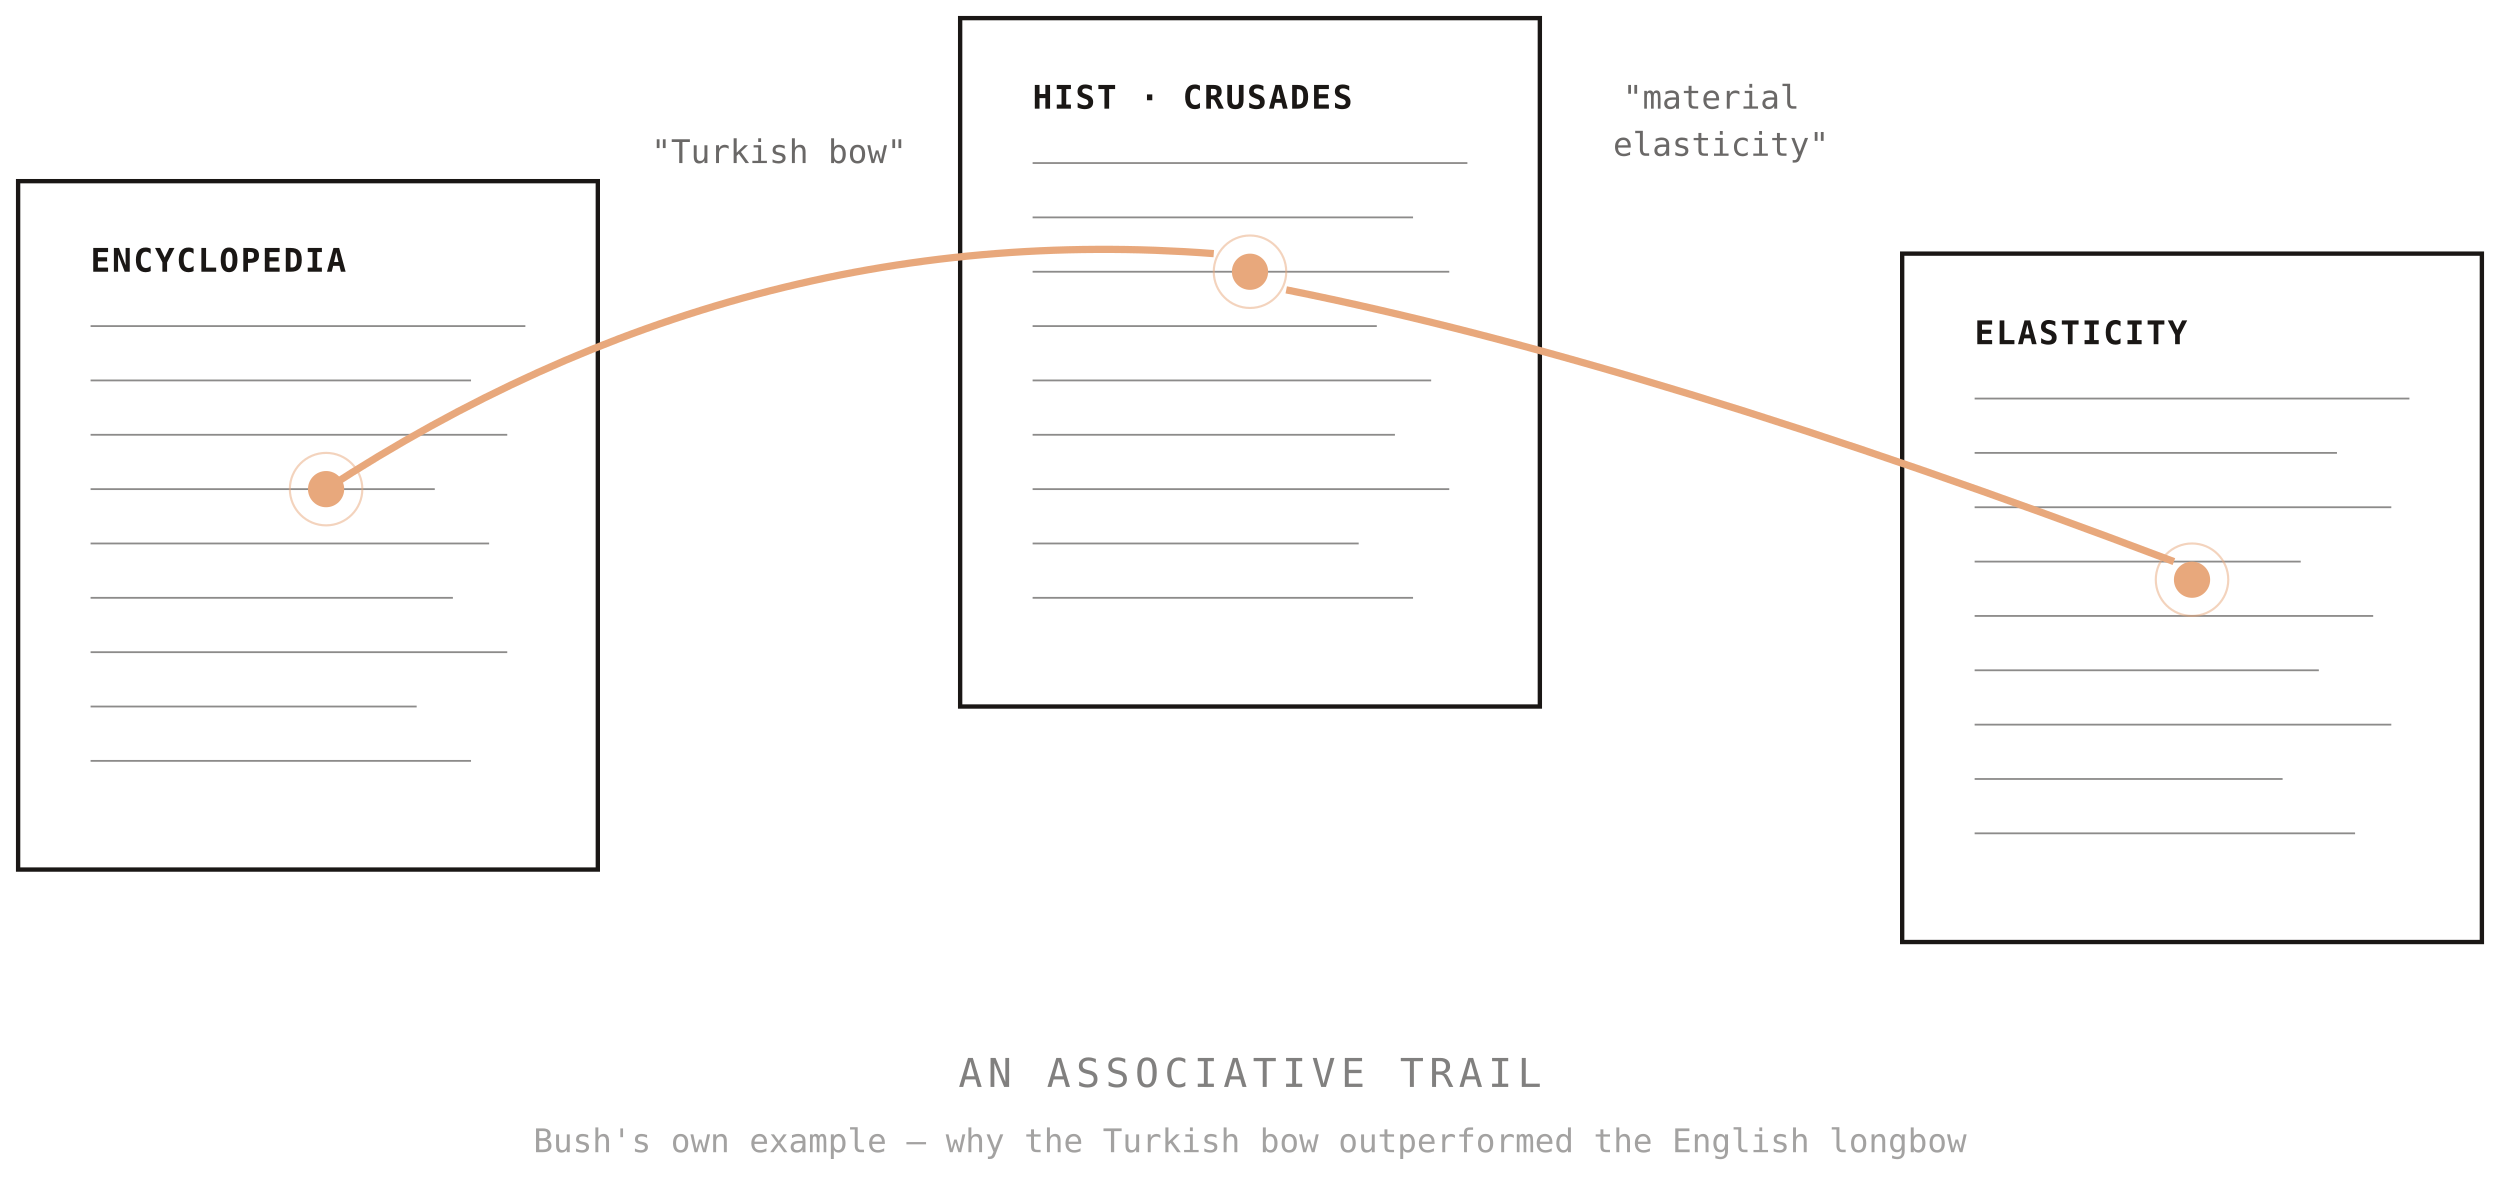
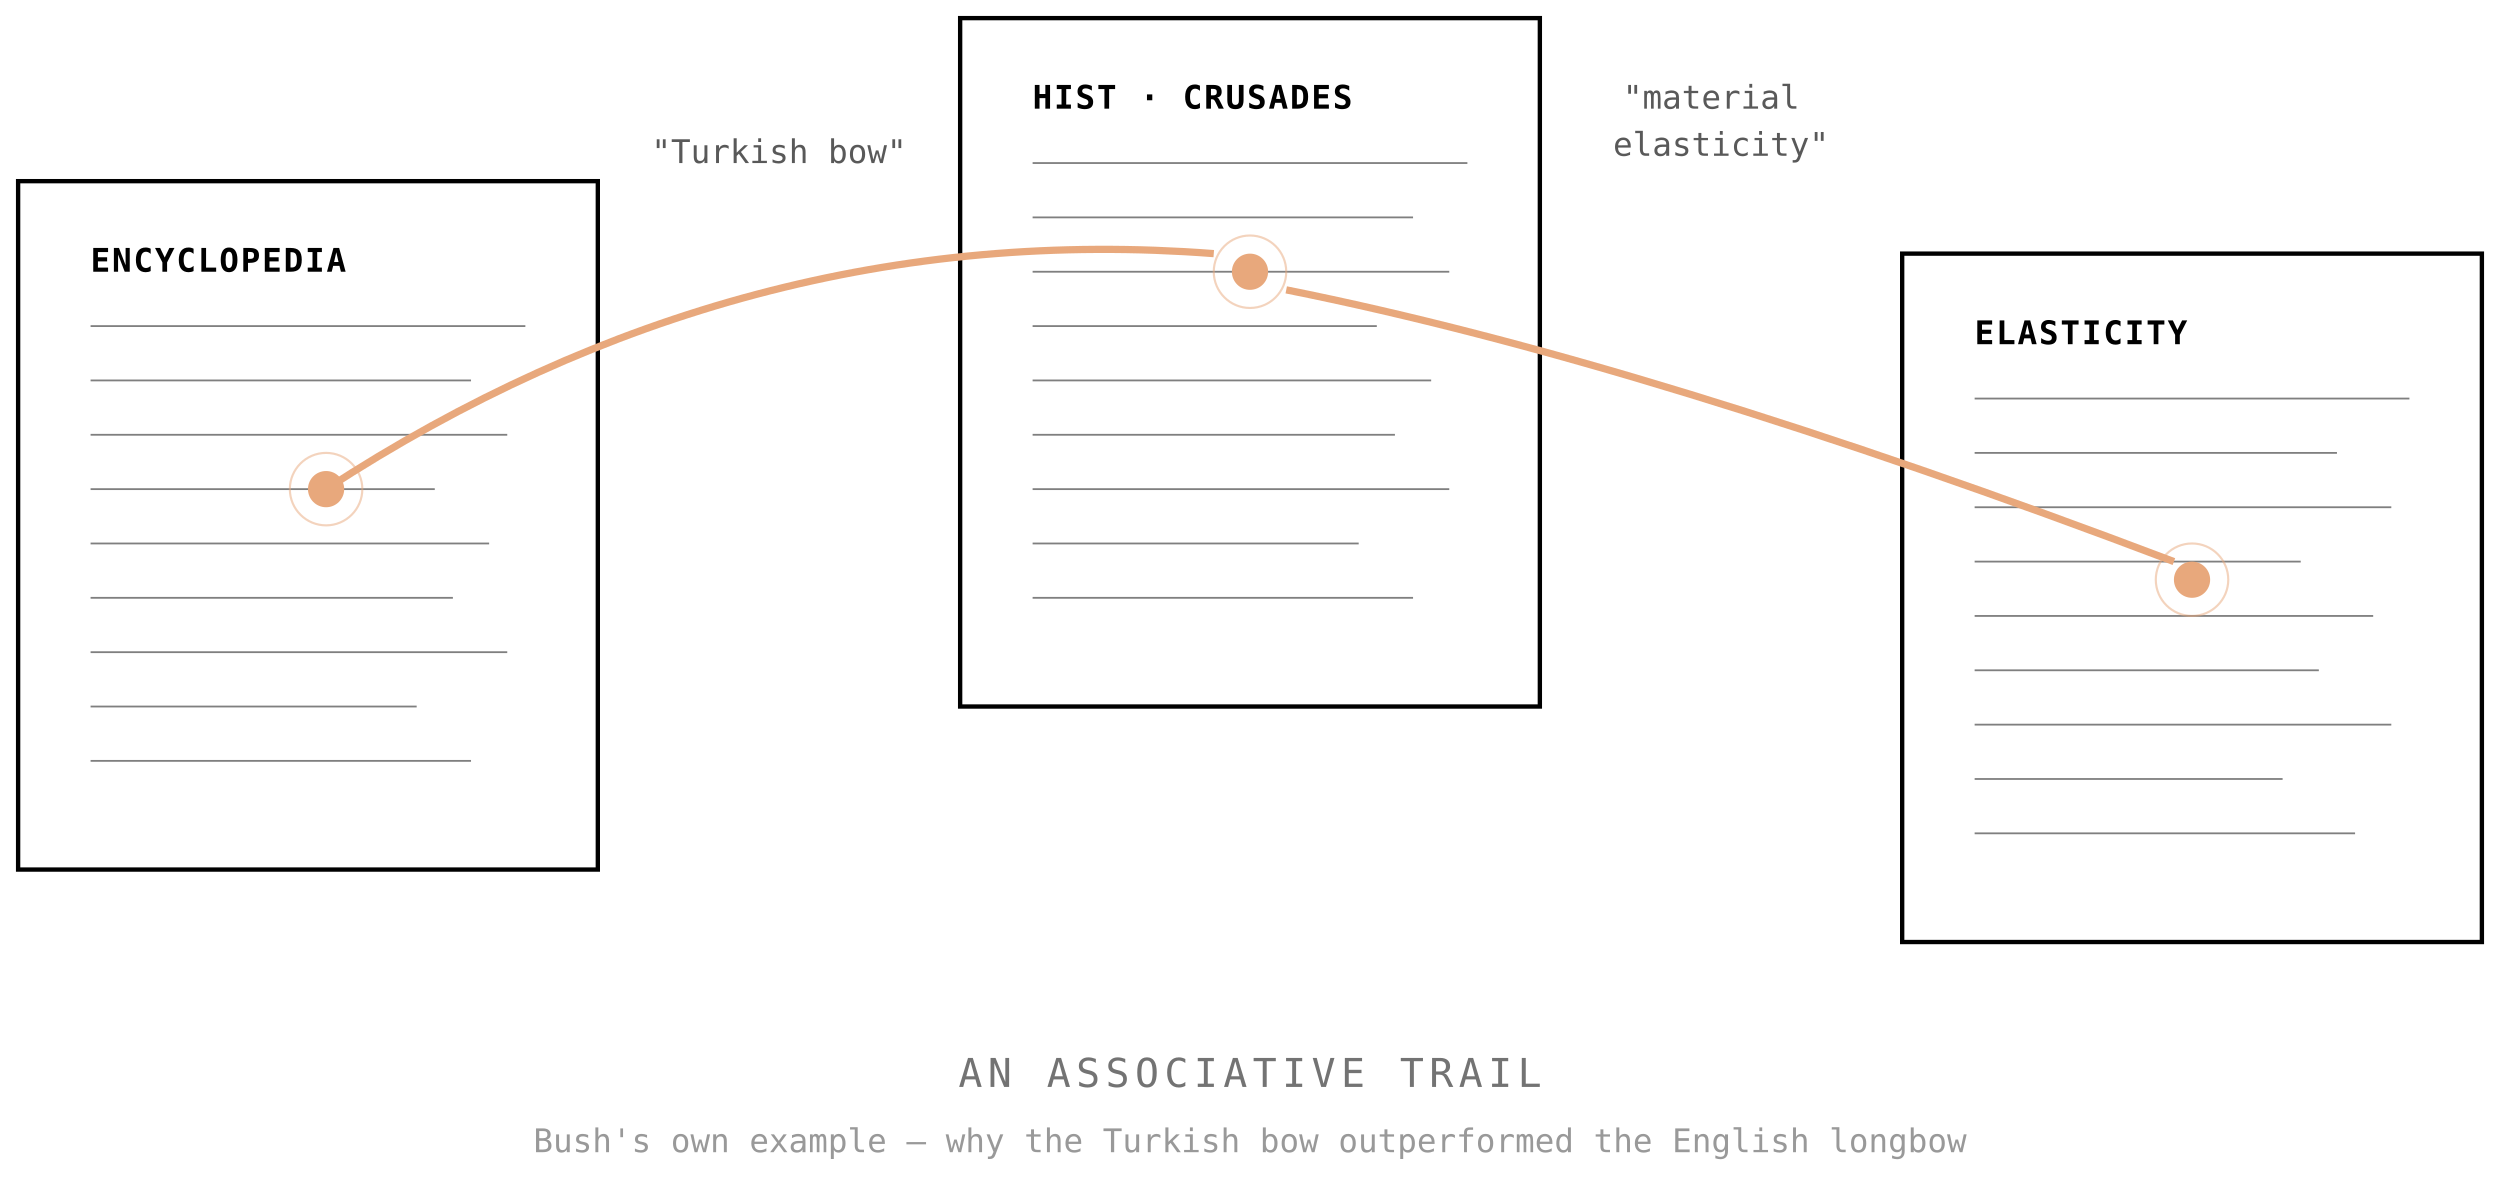
<svg xmlns="http://www.w3.org/2000/svg" viewBox="55 80 690 330" role="img" aria-label="Three linked documents forming an associative Trail">
-   <g fill="none" stroke="#1a1715" stroke-width="1.2">
+   <g fill="none" stroke="currentColor" stroke-width="1.2">
    <rect x="60" y="130" width="160" height="190" />
  </g>
-   <g stroke="#1a1715" stroke-width="0.5" opacity="0.5">
+   <g stroke="currentColor" stroke-width="0.5" opacity="0.5">
    <line x1="80" y1="170" x2="200" y2="170" />
    <line x1="80" y1="185" x2="185" y2="185" />
    <line x1="80" y1="200" x2="195" y2="200" />
    <line x1="80" y1="215" x2="175" y2="215" />
    <line x1="80" y1="230" x2="190" y2="230" />
    <line x1="80" y1="245" x2="180" y2="245" />
    <line x1="80" y1="260" x2="195" y2="260" />
    <line x1="80" y1="275" x2="170" y2="275" />
    <line x1="80" y1="290" x2="185" y2="290" />
  </g>
-   <text x="80" y="155" font-family="monospace" font-size="9" fill="#1a1715" font-weight="bold" letter-spacing="0.5">ENCYCLOPEDIA</text>
-   <g fill="none" stroke="#1a1715" stroke-width="1.2">
+   <text x="80" y="155" font-family="monospace" font-size="9" fill="currentColor" font-weight="bold" letter-spacing="0.5">ENCYCLOPEDIA</text>
+   <g fill="none" stroke="currentColor" stroke-width="1.2">
    <rect x="320" y="85" width="160" height="190" />
  </g>
-   <g stroke="#1a1715" stroke-width="0.5" opacity="0.5">
+   <g stroke="currentColor" stroke-width="0.5" opacity="0.5">
    <line x1="340" y1="125" x2="460" y2="125" />
    <line x1="340" y1="140" x2="445" y2="140" />
    <line x1="340" y1="155" x2="455" y2="155" />
    <line x1="340" y1="170" x2="435" y2="170" />
    <line x1="340" y1="185" x2="450" y2="185" />
    <line x1="340" y1="200" x2="440" y2="200" />
    <line x1="340" y1="215" x2="455" y2="215" />
    <line x1="340" y1="230" x2="430" y2="230" />
    <line x1="340" y1="245" x2="445" y2="245" />
  </g>
-   <text x="340" y="110" font-family="monospace" font-size="9" fill="#1a1715" font-weight="bold" letter-spacing="0.5">HIST · CRUSADES</text>
-   <g fill="none" stroke="#1a1715" stroke-width="1.2">
+   <text x="340" y="110" font-family="monospace" font-size="9" fill="currentColor" font-weight="bold" letter-spacing="0.5">HIST · CRUSADES</text>
+   <g fill="none" stroke="currentColor" stroke-width="1.2">
    <rect x="580" y="150" width="160" height="190" />
  </g>
-   <g stroke="#1a1715" stroke-width="0.5" opacity="0.5">
+   <g stroke="currentColor" stroke-width="0.5" opacity="0.5">
    <line x1="600" y1="190" x2="720" y2="190" />
    <line x1="600" y1="205" x2="700" y2="205" />
    <line x1="600" y1="220" x2="715" y2="220" />
    <line x1="600" y1="235" x2="690" y2="235" />
    <line x1="600" y1="250" x2="710" y2="250" />
    <line x1="600" y1="265" x2="695" y2="265" />
    <line x1="600" y1="280" x2="715" y2="280" />
    <line x1="600" y1="295" x2="685" y2="295" />
    <line x1="600" y1="310" x2="705" y2="310" />
  </g>
-   <text x="600" y="175" font-family="monospace" font-size="9" fill="#1a1715" font-weight="bold" letter-spacing="0.5">ELASTICITY</text>
+   <text x="600" y="175" font-family="monospace" font-size="9" fill="currentColor" font-weight="bold" letter-spacing="0.5">ELASTICITY</text>
  <g stroke="#e8a87c" stroke-width="2" fill="none">
    <path d="M 145 215 Q 260 140 390 150" />
    <path d="M 410 160 Q 510 180 655 235" />
  </g>
  <g fill="#e8a87c">
    <circle cx="145" cy="215" r="5" />
    <circle cx="400" cy="155" r="5" />
    <circle cx="660" cy="240" r="5" />
  </g>
  <g fill="none" stroke="#e8a87c" stroke-width="0.6" opacity="0.5">
    <circle cx="145" cy="215" r="10" />
    <circle cx="400" cy="155" r="10" />
    <circle cx="660" cy="240" r="10" />
  </g>
-   <g font-family="monospace" font-size="9" fill="#1a1715" opacity="0.65">
+   <g font-family="monospace" font-size="9" fill="currentColor" opacity="0.65">
    <text x="270" y="125" text-anchor="middle">"Turkish bow"</text>
    <text text-anchor="middle">
      <tspan x="530" y="110">"material</tspan>
      <tspan x="530" y="123">elasticity"</tspan>
    </text>
  </g>
-   <text x="400" y="380" font-family="monospace" font-size="11" fill="#1a1715" text-anchor="middle" opacity="0.55" letter-spacing="1.5">AN ASSOCIATIVE TRAIL</text>
-   <text x="400" y="398" font-family="monospace" font-size="9" fill="#1a1715" text-anchor="middle" opacity="0.4">Bush's own example — why the Turkish bow outperformed the English longbow</text>
+   <text x="400" y="380" font-family="monospace" font-size="11" fill="currentColor" text-anchor="middle" opacity="0.55" letter-spacing="1.5">AN ASSOCIATIVE TRAIL</text>
+   <text x="400" y="398" font-family="monospace" font-size="9" fill="currentColor" text-anchor="middle" opacity="0.4">Bush's own example — why the Turkish bow outperformed the English longbow</text>
</svg>
